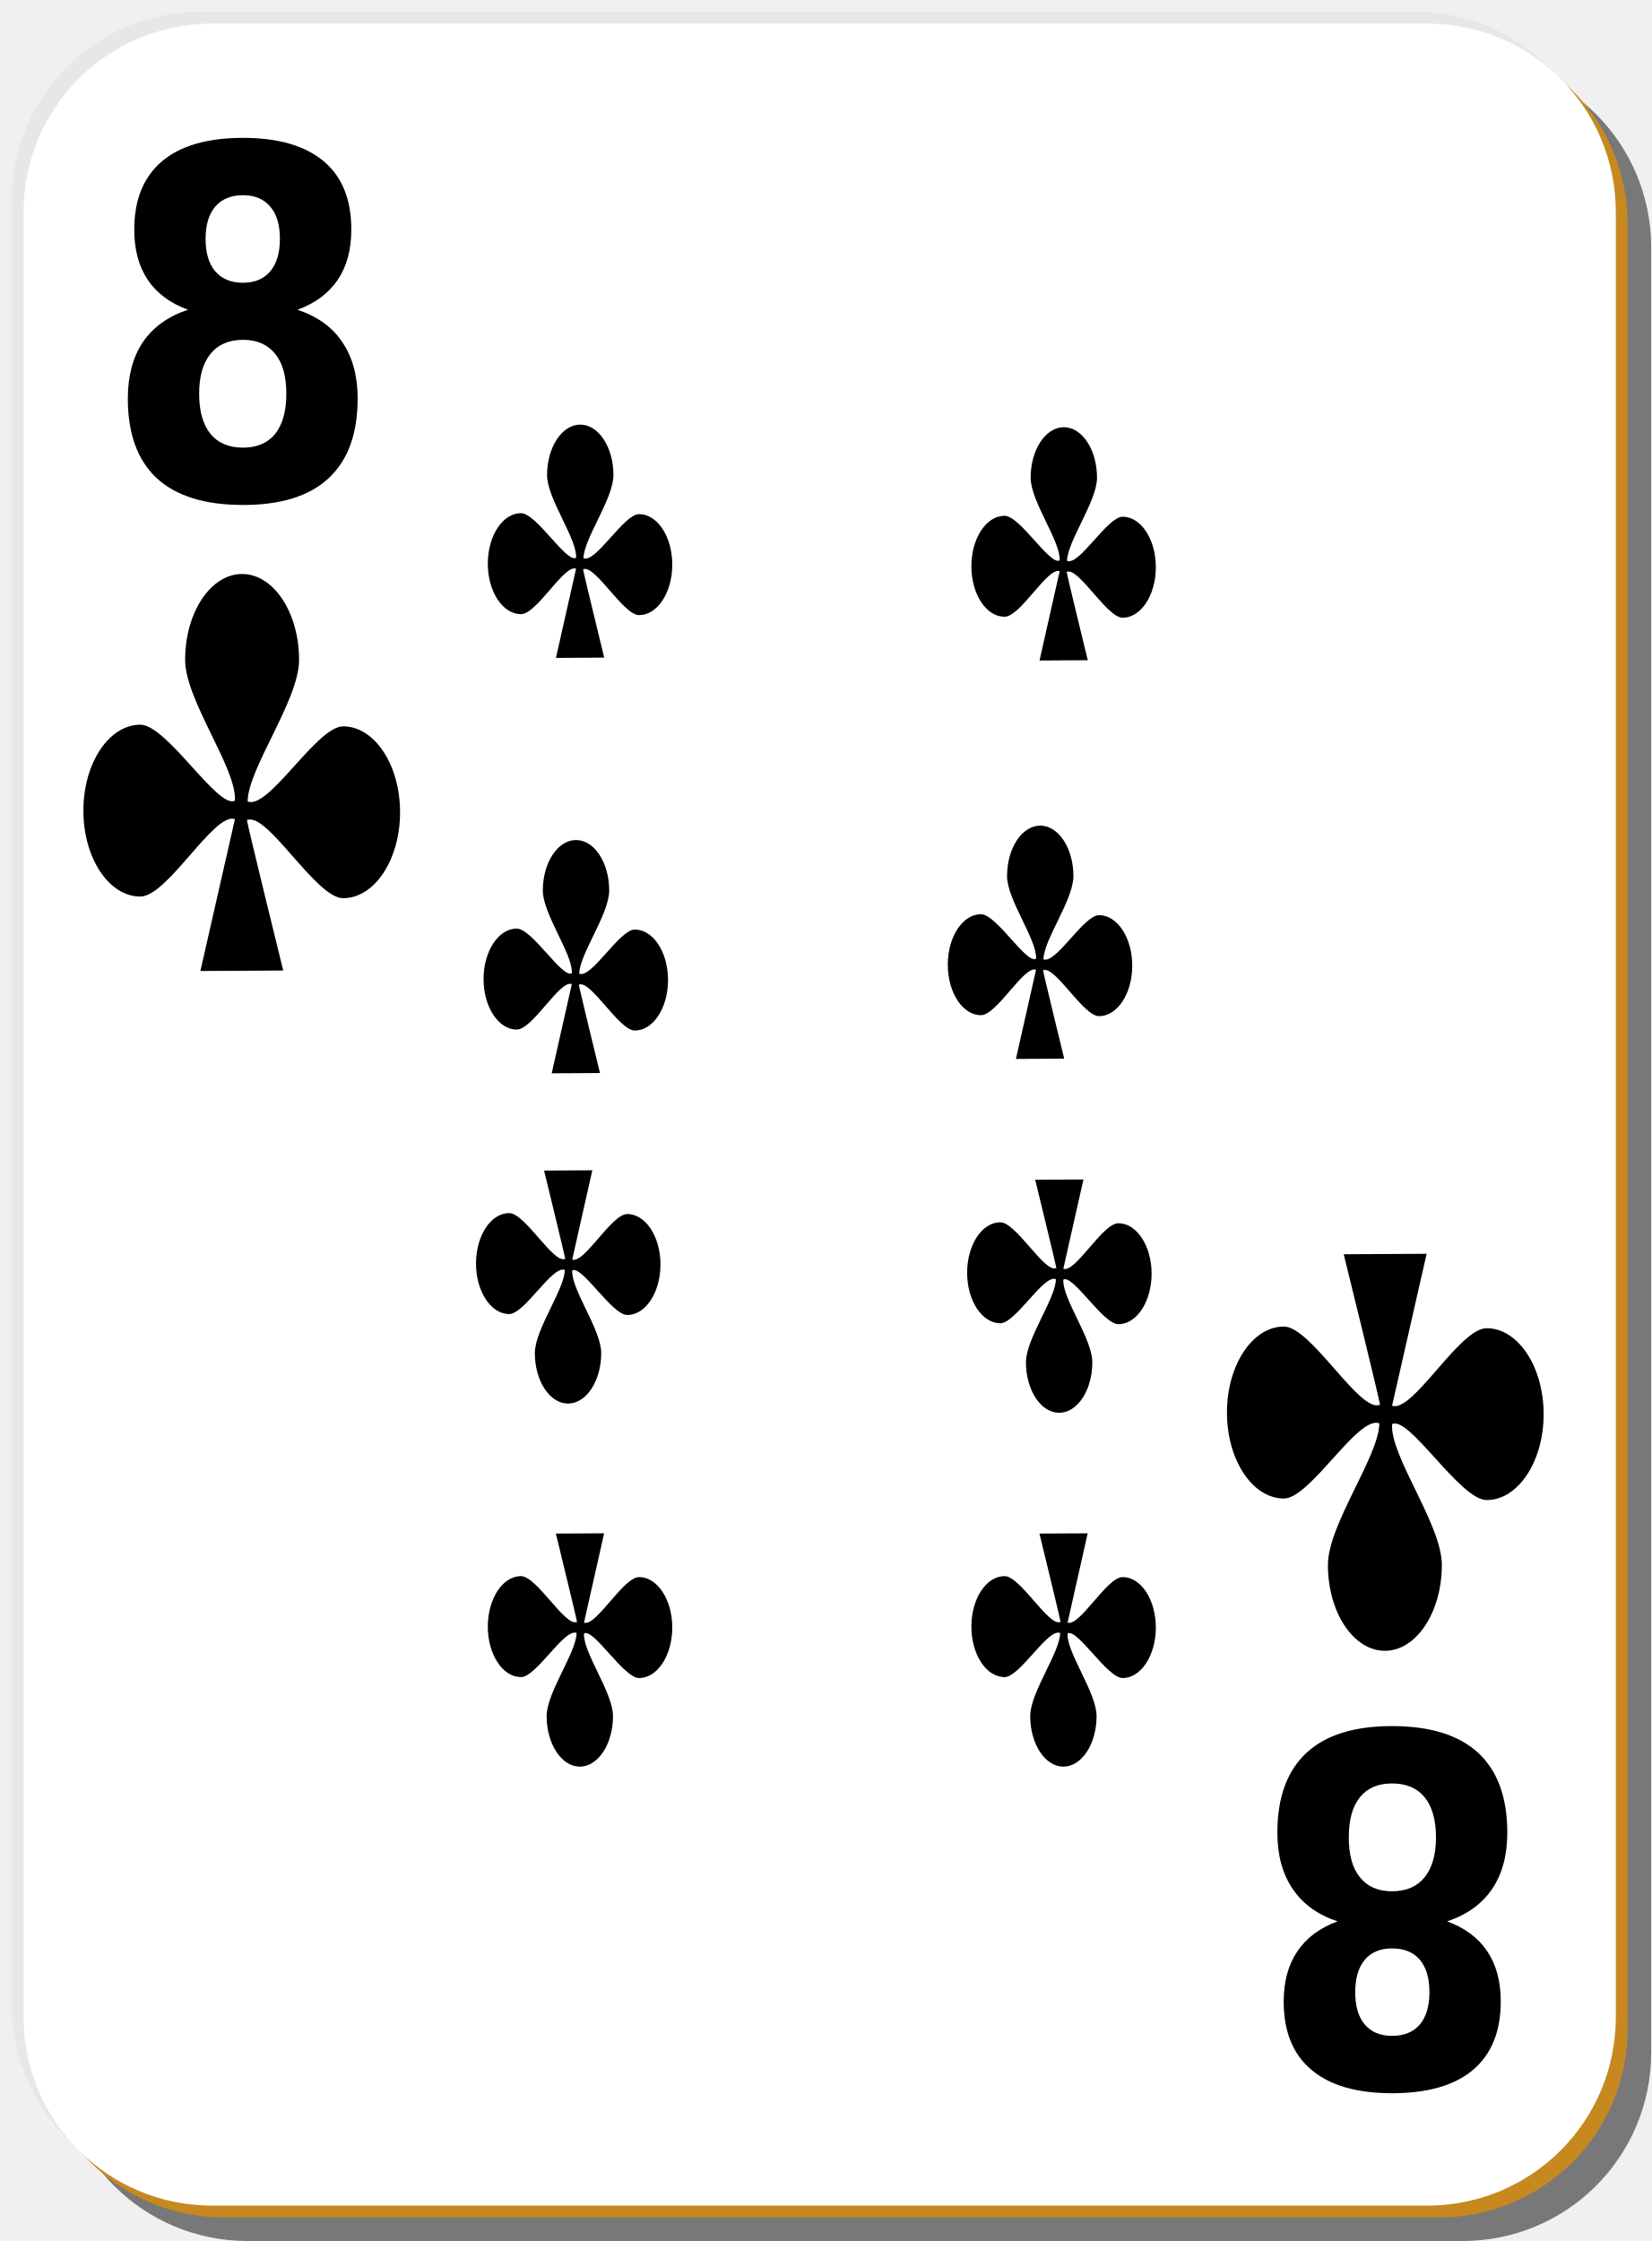
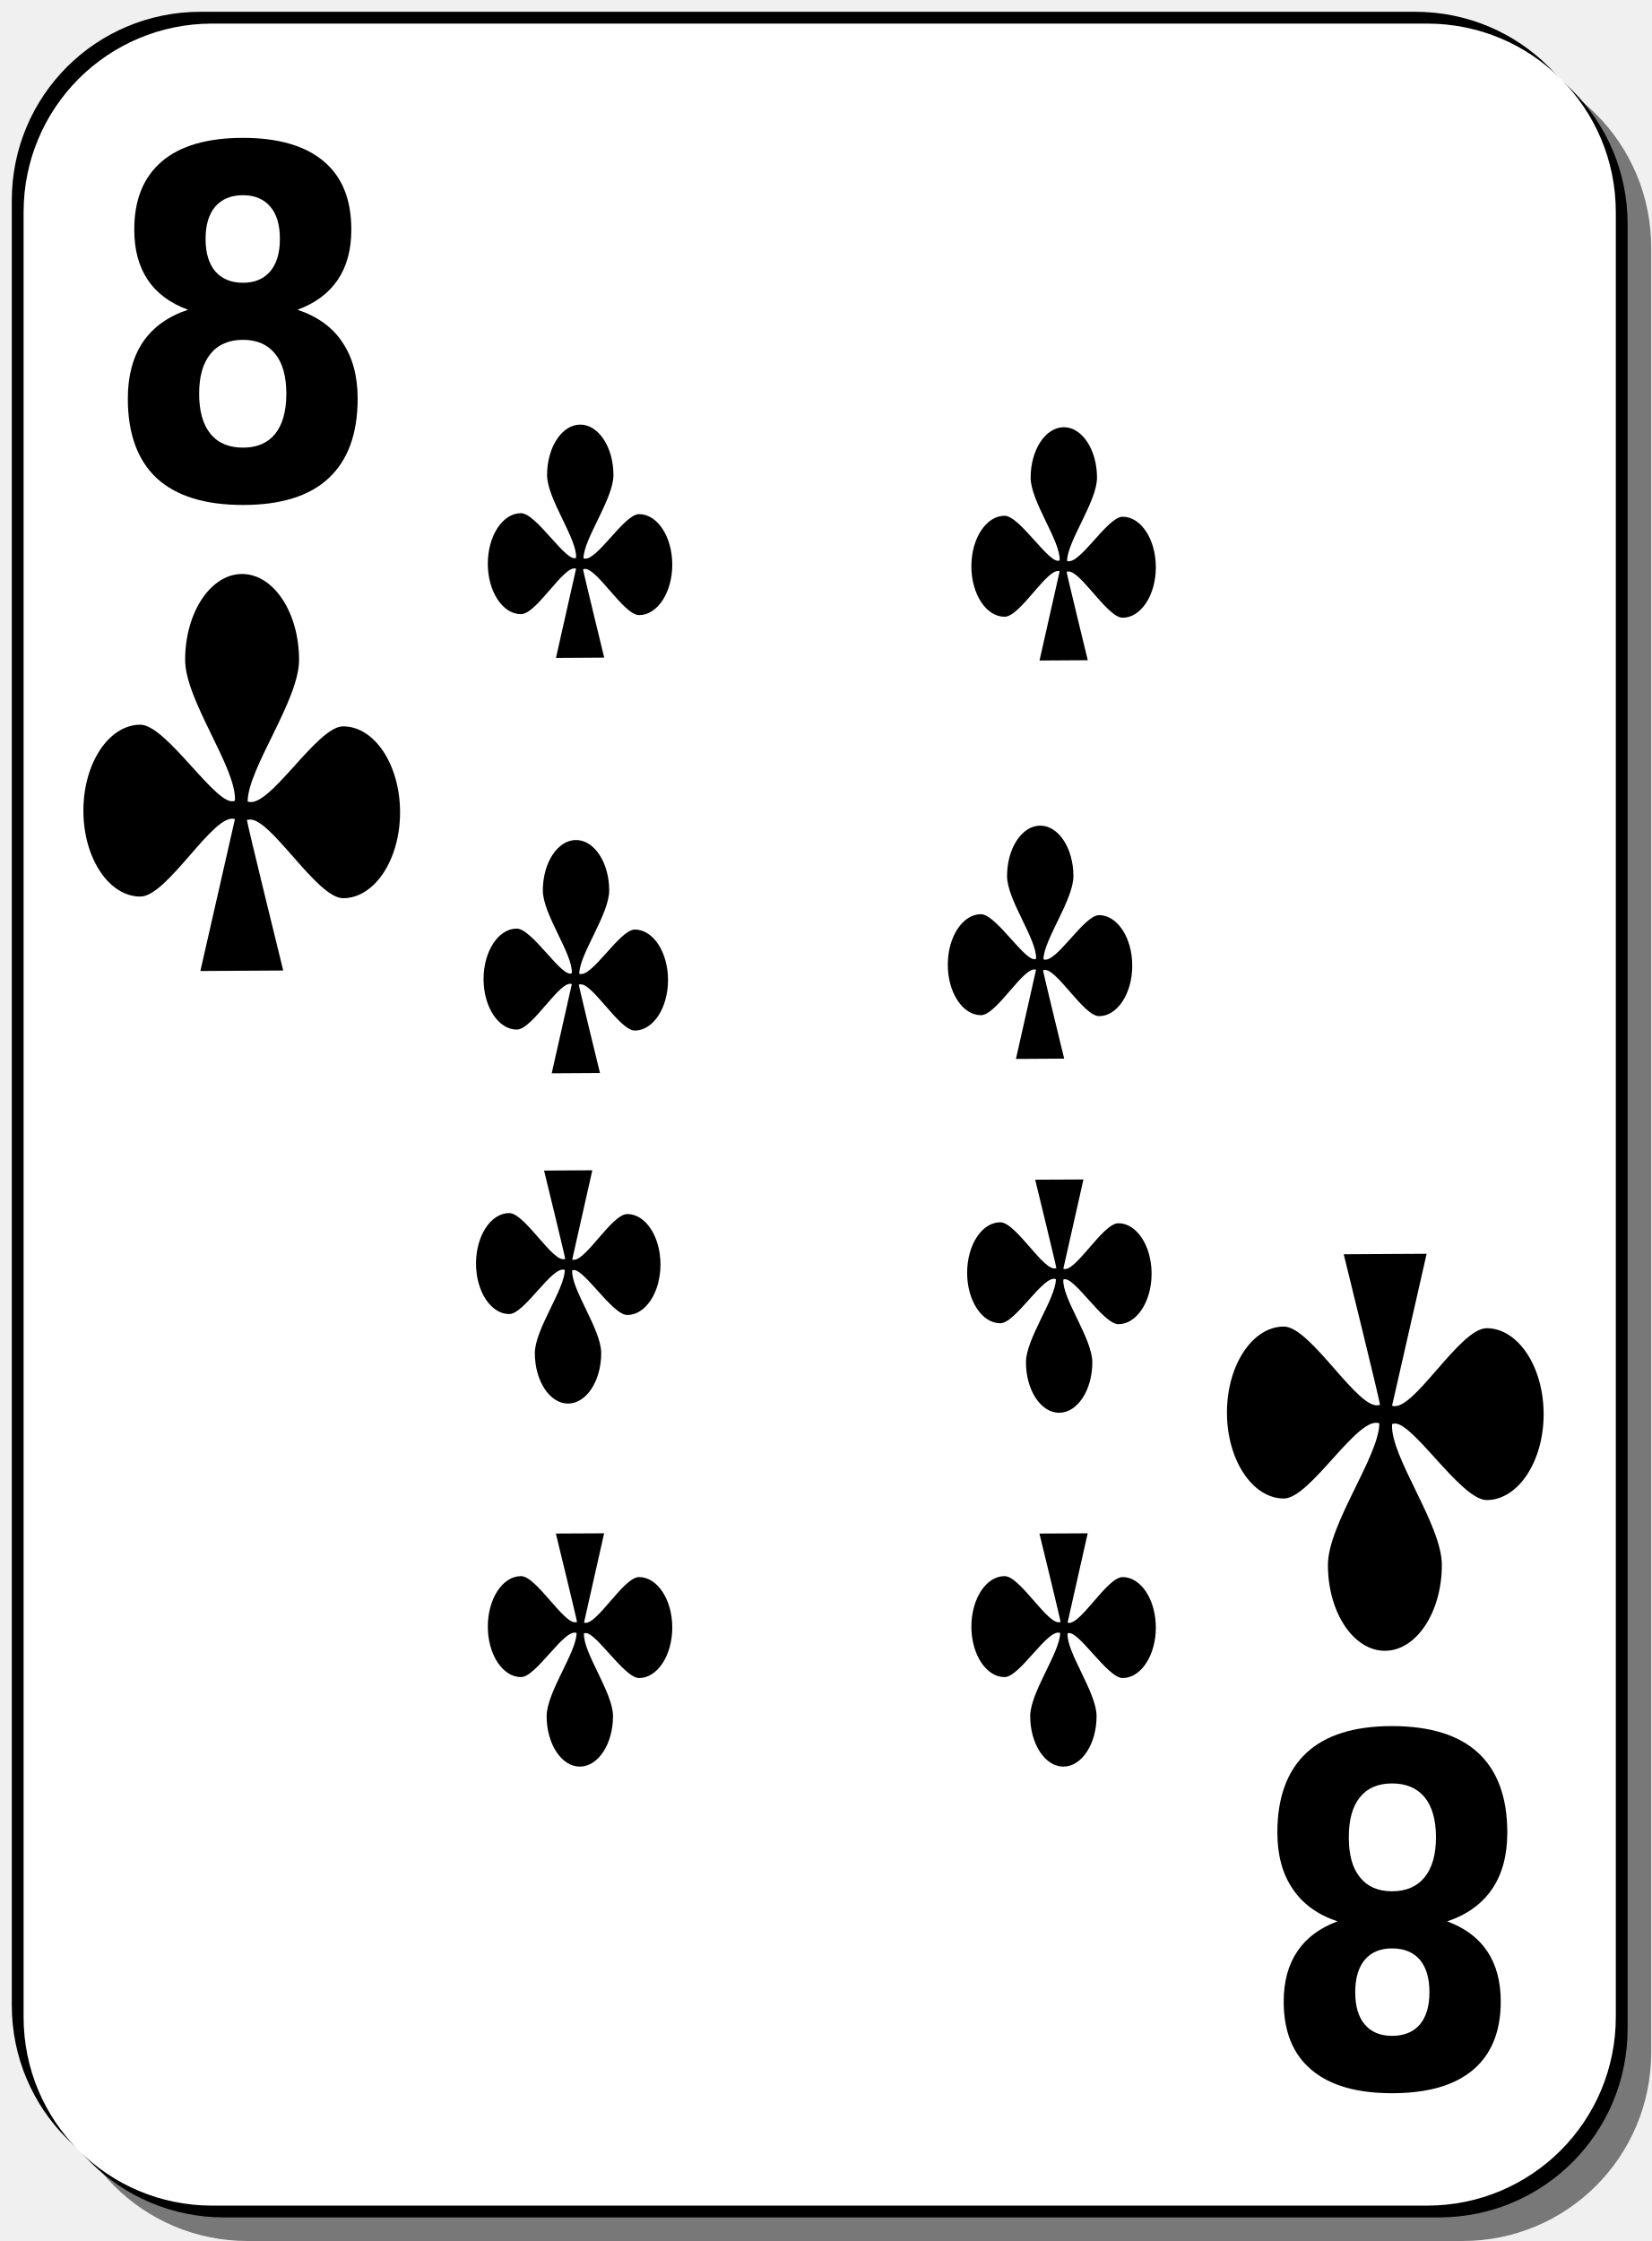
<svg xmlns="http://www.w3.org/2000/svg" id="svg2" viewBox="0 0 140 190" version="1.0" y="0" x="0">
+   <defs id="defs25" />
  <g id="layer1">
-     <g id="g5630">
-       <path id="rect2070" style="fill-opacity:.498;fill:#000000" d="m21 5h103c8.86 0 16 7.136 16 16v153c0 8.86-7.14 16-16 16h-103c-8.864 0-16-7.14-16-16v-153c0-8.864 7.136-16 16-16z" />
-       <path id="rect1300" style="fill:#e7e7e7" d="m17 1h103c8.86 0 16 7.136 16 16v153c0 8.86-7.14 16-16 16h-103c-8.864 0-16-7.14-16-16v-153c0-8.864 7.136-16 16-16z" />
-       <path id="path5624" style="fill:#c7891f" d="m19 3h103c8.86 0 16 7.136 16 16v153c0 8.86-7.14 16-16 16h-103c-8.864 0-16-7.14-16-16v-153c0-8.864 7.136-16 16-16z" />
-       <path id="rect1306" style="fill:#ffffff" d="m18 2h103c8.86 0 16 7.136 16 16v153c0 8.86-7.14 16-16 16h-103c-8.864 0-16-7.14-16-16v-153c0-8.864 7.136-16 16-16z" />
-     </g>
+     <path id="rect2070" style="fill:#000000;fill-opacity:0.498" d="m 21,5 h 103 c 8.86,0 16,7.136 16,16 v 153 c 0,8.86 -7.14,16 -16,16 H 21 C 12.136,190 5,182.86 5,174 V 21 C 5,12.136 12.136,5 21,5 Z" />
+     <path id="rect1300" style="fill:#000000" d="m 17,1 h 103 c 8.86,0 16,7.136 16,16 v 153 c 0,8.86 -7.14,16 -16,16 H 17 C 8.136,186 1,178.86 1,170 V 17 C 1,8.136 8.136,1 17,1 Z" />
+     <path id="path5624" style="fill:#000000" d="m 19,3 h 103 c 8.86,0 16,7.136 16,16 v 153 c 0,8.86 -7.14,16 -16,16 H 19 C 10.136,188 3,180.86 3,172 V 19 C 3,10.136 10.136,3 19,3 Z" />
+     <path id="rect1306" style="fill:#ffffff" d="m 18,2 h 103 c 8.86,0 16,7.136 16,16 v 153 c 0,8.86 -7.14,16 -16,16 H 18 C 9.136,187 2,179.86 2,171 V 18 C 2,9.136 9.136,2 18,2 Z" />
  </g>
  <g id="g5581" transform="translate(351.5 184.5)">
    <path id="text1488" d="m-363.91-141.56c-1.31 0-2.33 0.36-3.03 1.08-0.71 0.72-1.06 1.74-1.06 3.08s0.35 2.37 1.06 3.09c0.7 0.71 1.72 1.06 3.03 1.06 1.3 0 2.3-0.35 3-1.06 0.69-0.72 1.04-1.75 1.04-3.09 0-1.35-0.35-2.38-1.04-3.08-0.7-0.72-1.7-1.08-3-1.08m-5.13-2.32c-1.66-0.5-2.91-1.27-3.75-2.3-0.84-1.04-1.26-2.33-1.26-3.88 0-2.3 0.86-4.05 2.58-5.26 1.71-1.2 4.24-1.81 7.56-1.81 3.3 0 5.81 0.61 7.53 1.81 1.72 1.19 2.57 2.95 2.57 5.26 0 1.55-0.42 2.84-1.27 3.88-0.85 1.03-2.09 1.8-3.75 2.3 1.85 0.51 3.25 1.34 4.18 2.5 0.95 1.15 1.43 2.6 1.43 4.35 0 2.7-0.9 4.75-2.71 6.14-1.79 1.38-4.45 2.06-7.98 2.06-3.54 0-6.22-0.68-8.04-2.06-1.8-1.39-2.7-3.44-2.7-6.14 0-1.75 0.47-3.2 1.4-4.35 0.95-1.16 2.36-1.99 4.21-2.5m1.64-5.46c0 1.08 0.3 1.91 0.9 2.5 0.61 0.58 1.47 0.88 2.59 0.88 1.1 0 1.94-0.3 2.54-0.88 0.6-0.59 0.9-1.42 0.9-2.5 0-1.09-0.3-1.92-0.9-2.49-0.6-0.58-1.44-0.88-2.54-0.88-1.12 0-1.98 0.3-2.59 0.88-0.6 0.59-0.9 1.41-0.9 2.49" style="fill:#000000" transform="scale(.90928 1.0998)" />
    <path id="text3657" d="m256.77 21.959c-1.32 0-2.33 0.359-3.04 1.078-0.7 0.719-1.06 1.748-1.06 3.088 0 1.339 0.36 2.369 1.06 3.087 0.71 0.707 1.72 1.06 3.04 1.06 1.3 0 2.3-0.353 2.99-1.06 0.7-0.718 1.04-1.748 1.04-3.087 0-1.352-0.34-2.382-1.04-3.088-0.69-0.719-1.69-1.078-2.99-1.078m-5.14-2.32c-1.65-0.5-2.9-1.267-3.74-2.303-0.84-1.035-1.26-2.326-1.26-3.873 0-2.302 0.86-4.056 2.57-5.262 1.72-1.206 4.24-1.809 7.57-1.809 3.3 0 5.81 0.603 7.52 1.809 1.72 1.194 2.58 2.948 2.58 5.262 0 1.547-0.43 2.838-1.28 3.873-0.84 1.036-2.09 1.803-3.74 2.303 1.85 0.511 3.24 1.345 4.18 2.503 0.95 1.145 1.43 2.594 1.43 4.348 0 2.704-0.91 4.75-2.71 6.139-1.79 1.376-4.45 2.065-7.98 2.065-3.55 0-6.23-0.689-8.04-2.065-1.8-1.389-2.71-3.435-2.71-6.139 0-1.754 0.47-3.203 1.41-4.348 0.95-1.158 2.35-1.992 4.2-2.503m1.65-5.463c0 1.084 0.3 1.918 0.89 2.503 0.61 0.584 1.48 0.877 2.6 0.877 1.09 0 1.94-0.293 2.54-0.877 0.59-0.585 0.89-1.419 0.89-2.503s-0.3-1.913-0.89-2.485c-0.6-0.585-1.45-0.877-2.54-0.877-1.12 0-1.99 0.292-2.6 0.877-0.59 0.584-0.89 1.413-0.89 2.485" style="fill:#000000" transform="scale(-.90928 -1.0998)" />
  </g>
  <path id="path908" style="fill-rule:evenodd;fill:#000000" d="m20.527 48.665c-2.666 0-4.83 3.264-4.83 7.286 0 3.426 4.392 9.191 4.222 11.929-1.41 0.783-5.767-6.437-8.019-6.437-2.667 0-4.83 3.263-4.83 7.285 0 4.023 2.163 7.286 4.83 7.286 2.312 0 6.276-7.214 8.019-6.563l-2.929 12.874 7.024-0.042s-3.077-12.481-3.081-12.776h0.055v0.014c1.707-0.64 5.806 6.632 8.102 6.632 2.667 0 4.83-3.263 4.83-7.286 0-4.022-2.163-7.285-4.83-7.285-2.242 0-6.308 7.1-8.093 6.368 0.025-2.806 4.36-8.577 4.36-11.999 0-4.022-2.163-7.286-4.83-7.286z" />
  <path id="path3647" style="fill-rule:evenodd;fill:#000000" d="m117.42 139.96c2.66 0 4.83-3.26 4.83-7.28 0-3.43-4.39-9.19-4.22-11.93 1.41-0.79 5.76 6.43 8.02 6.43 2.66 0 4.83-3.26 4.83-7.28s-2.17-7.29-4.83-7.29c-2.32 0-6.28 7.22-8.02 6.57l2.93-12.88-7.03 0.04s3.08 12.49 3.08 12.78h-0.05v-0.01c-1.71 0.64-5.81-6.64-8.1-6.64-2.67 0-4.83 3.27-4.83 7.29s2.16 7.29 4.83 7.29c2.24 0 6.3-7.1 8.09-6.37-0.03 2.8-4.36 8.57-4.36 12 0 4.02 2.16 7.28 4.83 7.28z" />
  <path id="path2242" style="fill-rule:evenodd;fill:#000000" d="m49.199 36c-1.553 0-2.814 1.918-2.814 4.281 0 2.014 2.559 5.402 2.459 7.011-0.821 0.459-3.359-3.783-4.671-3.783-1.553 0-2.813 1.917-2.813 4.281s1.26 4.281 2.813 4.281c1.347 0 3.656-4.239 4.671-3.856l-1.706 7.565 4.092-0.025s-1.793-7.334-1.795-7.507h0.032v0.008c0.995-0.376 3.382 3.897 4.72 3.897 1.553 0 2.813-1.918 2.813-4.281 0-2.364-1.26-4.282-2.813-4.282-1.307 0-3.675 4.173-4.714 3.743 0.014-1.649 2.539-5.04 2.539-7.052 0-2.363-1.26-4.281-2.813-4.281z" />
  <path id="path2248" style="fill-rule:evenodd;fill:#000000" d="m90.199 36.22c-1.553 0-2.814 1.918-2.814 4.281 0 2.014 2.559 5.402 2.459 7.011-0.821 0.459-3.359-3.783-4.671-3.783-1.553 0-2.813 1.917-2.813 4.281s1.26 4.281 2.813 4.281c1.347 0 3.656-4.239 4.671-3.856l-1.706 7.565 4.092-0.025s-1.793-7.334-1.795-7.507h0.032v0.008c0.995-0.376 3.382 3.897 4.72 3.897 1.553 0 2.813-1.918 2.813-4.281 0-2.364-1.26-4.282-2.813-4.282-1.307 0-3.675 4.173-4.714 3.743 0.014-1.649 2.539-5.04 2.539-7.052 0-2.363-1.26-4.281-2.813-4.281z" />
  <path id="path2254" style="fill-rule:evenodd;fill:#000000" d="m48.839 71.22c-1.553 0-2.814 1.918-2.814 4.281 0 2.014 2.559 5.402 2.459 7.011-0.821 0.459-3.359-3.783-4.671-3.783-1.553 0-2.813 1.917-2.813 4.281s1.26 4.281 2.813 4.281c1.347 0 3.656-4.239 4.671-3.856l-1.706 7.565 4.092-0.025s-1.793-7.334-1.795-7.507h0.032v0.008c0.995-0.376 3.382 3.897 4.72 3.897 1.553 0 2.813-1.918 2.813-4.281 0-2.364-1.26-4.282-2.813-4.282-1.307 0-3.675 4.173-4.714 3.743 0.014-1.649 2.539-5.04 2.539-7.052 0-2.363-1.26-4.281-2.813-4.281z" />
  <path id="path2252" style="fill-rule:evenodd;fill:#000000" d="m88.199 70c-1.553 0-2.814 1.918-2.814 4.281 0 2.014 2.559 5.402 2.459 7.011-0.821 0.459-3.359-3.783-4.671-3.783-1.553 0-2.813 1.917-2.813 4.281s1.26 4.281 2.813 4.281c1.347 0 3.656-4.239 4.671-3.856l-1.706 7.565 4.092-0.025s-1.793-7.334-1.795-7.507h0.032v0.008c0.995-0.376 3.382 3.897 4.72 3.897 1.553 0 2.813-1.918 2.813-4.281 0-2.364-1.26-4.282-2.813-4.282-1.307 0-3.675 4.173-4.714 3.743 0.014-1.649 2.539-5.04 2.539-7.052 0-2.363-1.26-4.281-2.813-4.281z" />
  <path id="path2258" style="fill-rule:evenodd;fill:#000000" d="m48.161 119c1.553 0 2.814-1.92 2.814-4.28 0-2.01-2.559-5.4-2.459-7.01 0.821-0.46 3.359 3.78 4.671 3.78 1.553 0 2.813-1.92 2.813-4.28s-1.26-4.28-2.813-4.28c-1.347 0-3.656 4.24-4.671 3.86l1.706-7.57-4.092 0.025s1.793 7.335 1.795 7.505h-0.032v-0.01c-0.995 0.38-3.382-3.89-4.72-3.89-1.553 0-2.813 1.91-2.813 4.28 0 2.36 1.26 4.28 2.813 4.28 1.307 0 3.675-4.17 4.714-3.74-0.014 1.65-2.539 5.04-2.539 7.05 0 2.36 1.26 4.28 2.813 4.28z" />
  <path id="path2256" style="fill-rule:evenodd;fill:#000000" d="m89.801 119.78c1.553 0 2.814-1.92 2.814-4.28 0-2.01-2.559-5.4-2.459-7.01 0.821-0.46 3.359 3.78 4.671 3.78 1.553 0 2.813-1.92 2.813-4.28s-1.26-4.28-2.813-4.28c-1.347 0-3.656 4.24-4.671 3.86l1.706-7.57-4.092 0.02s1.793 7.34 1.795 7.51h-0.032v-0.01c-0.995 0.38-3.382-3.89-4.72-3.89-1.553 0-2.813 1.91-2.813 4.28 0 2.36 1.26 4.28 2.813 4.28 1.307 0 3.675-4.17 4.714-3.74-0.014 1.65-2.539 5.04-2.539 7.05 0 2.36 1.26 4.28 2.813 4.28z" />
  <path id="path2264" style="fill-rule:evenodd;fill:#000000" d="m90.161 149.78c1.553 0 2.814-1.92 2.814-4.28 0-2.01-2.559-5.4-2.459-7.01 0.821-0.46 3.359 3.78 4.671 3.78 1.553 0 2.813-1.92 2.813-4.28s-1.26-4.28-2.813-4.28c-1.347 0-3.656 4.24-4.671 3.86l1.706-7.57-4.092 0.02s1.793 7.34 1.795 7.51h-0.032v-0.01c-0.995 0.38-3.382-3.89-4.72-3.89-1.553 0-2.813 1.91-2.813 4.28 0 2.36 1.26 4.28 2.813 4.28 1.307 0 3.675-4.17 4.714-3.74-0.014 1.65-2.539 5.04-2.539 7.05 0 2.36 1.26 4.28 2.813 4.28z" />
  <path id="path2260" style="fill-rule:evenodd;fill:#000000" d="m49.161 149.78c1.553 0 2.814-1.92 2.814-4.28 0-2.01-2.559-5.4-2.459-7.01 0.821-0.46 3.359 3.78 4.671 3.78 1.553 0 2.813-1.92 2.813-4.28s-1.26-4.28-2.813-4.28c-1.347 0-3.656 4.24-4.671 3.86l1.706-7.57-4.092 0.02s1.793 7.34 1.795 7.51h-0.032v-0.01c-0.995 0.38-3.382-3.89-4.72-3.89-1.553 0-2.813 1.91-2.813 4.28 0 2.36 1.26 4.28 2.813 4.28 1.307 0 3.675-4.17 4.714-3.74-0.014 1.65-2.539 5.04-2.539 7.05 0 2.36 1.26 4.28 2.813 4.28z" />
</svg>
